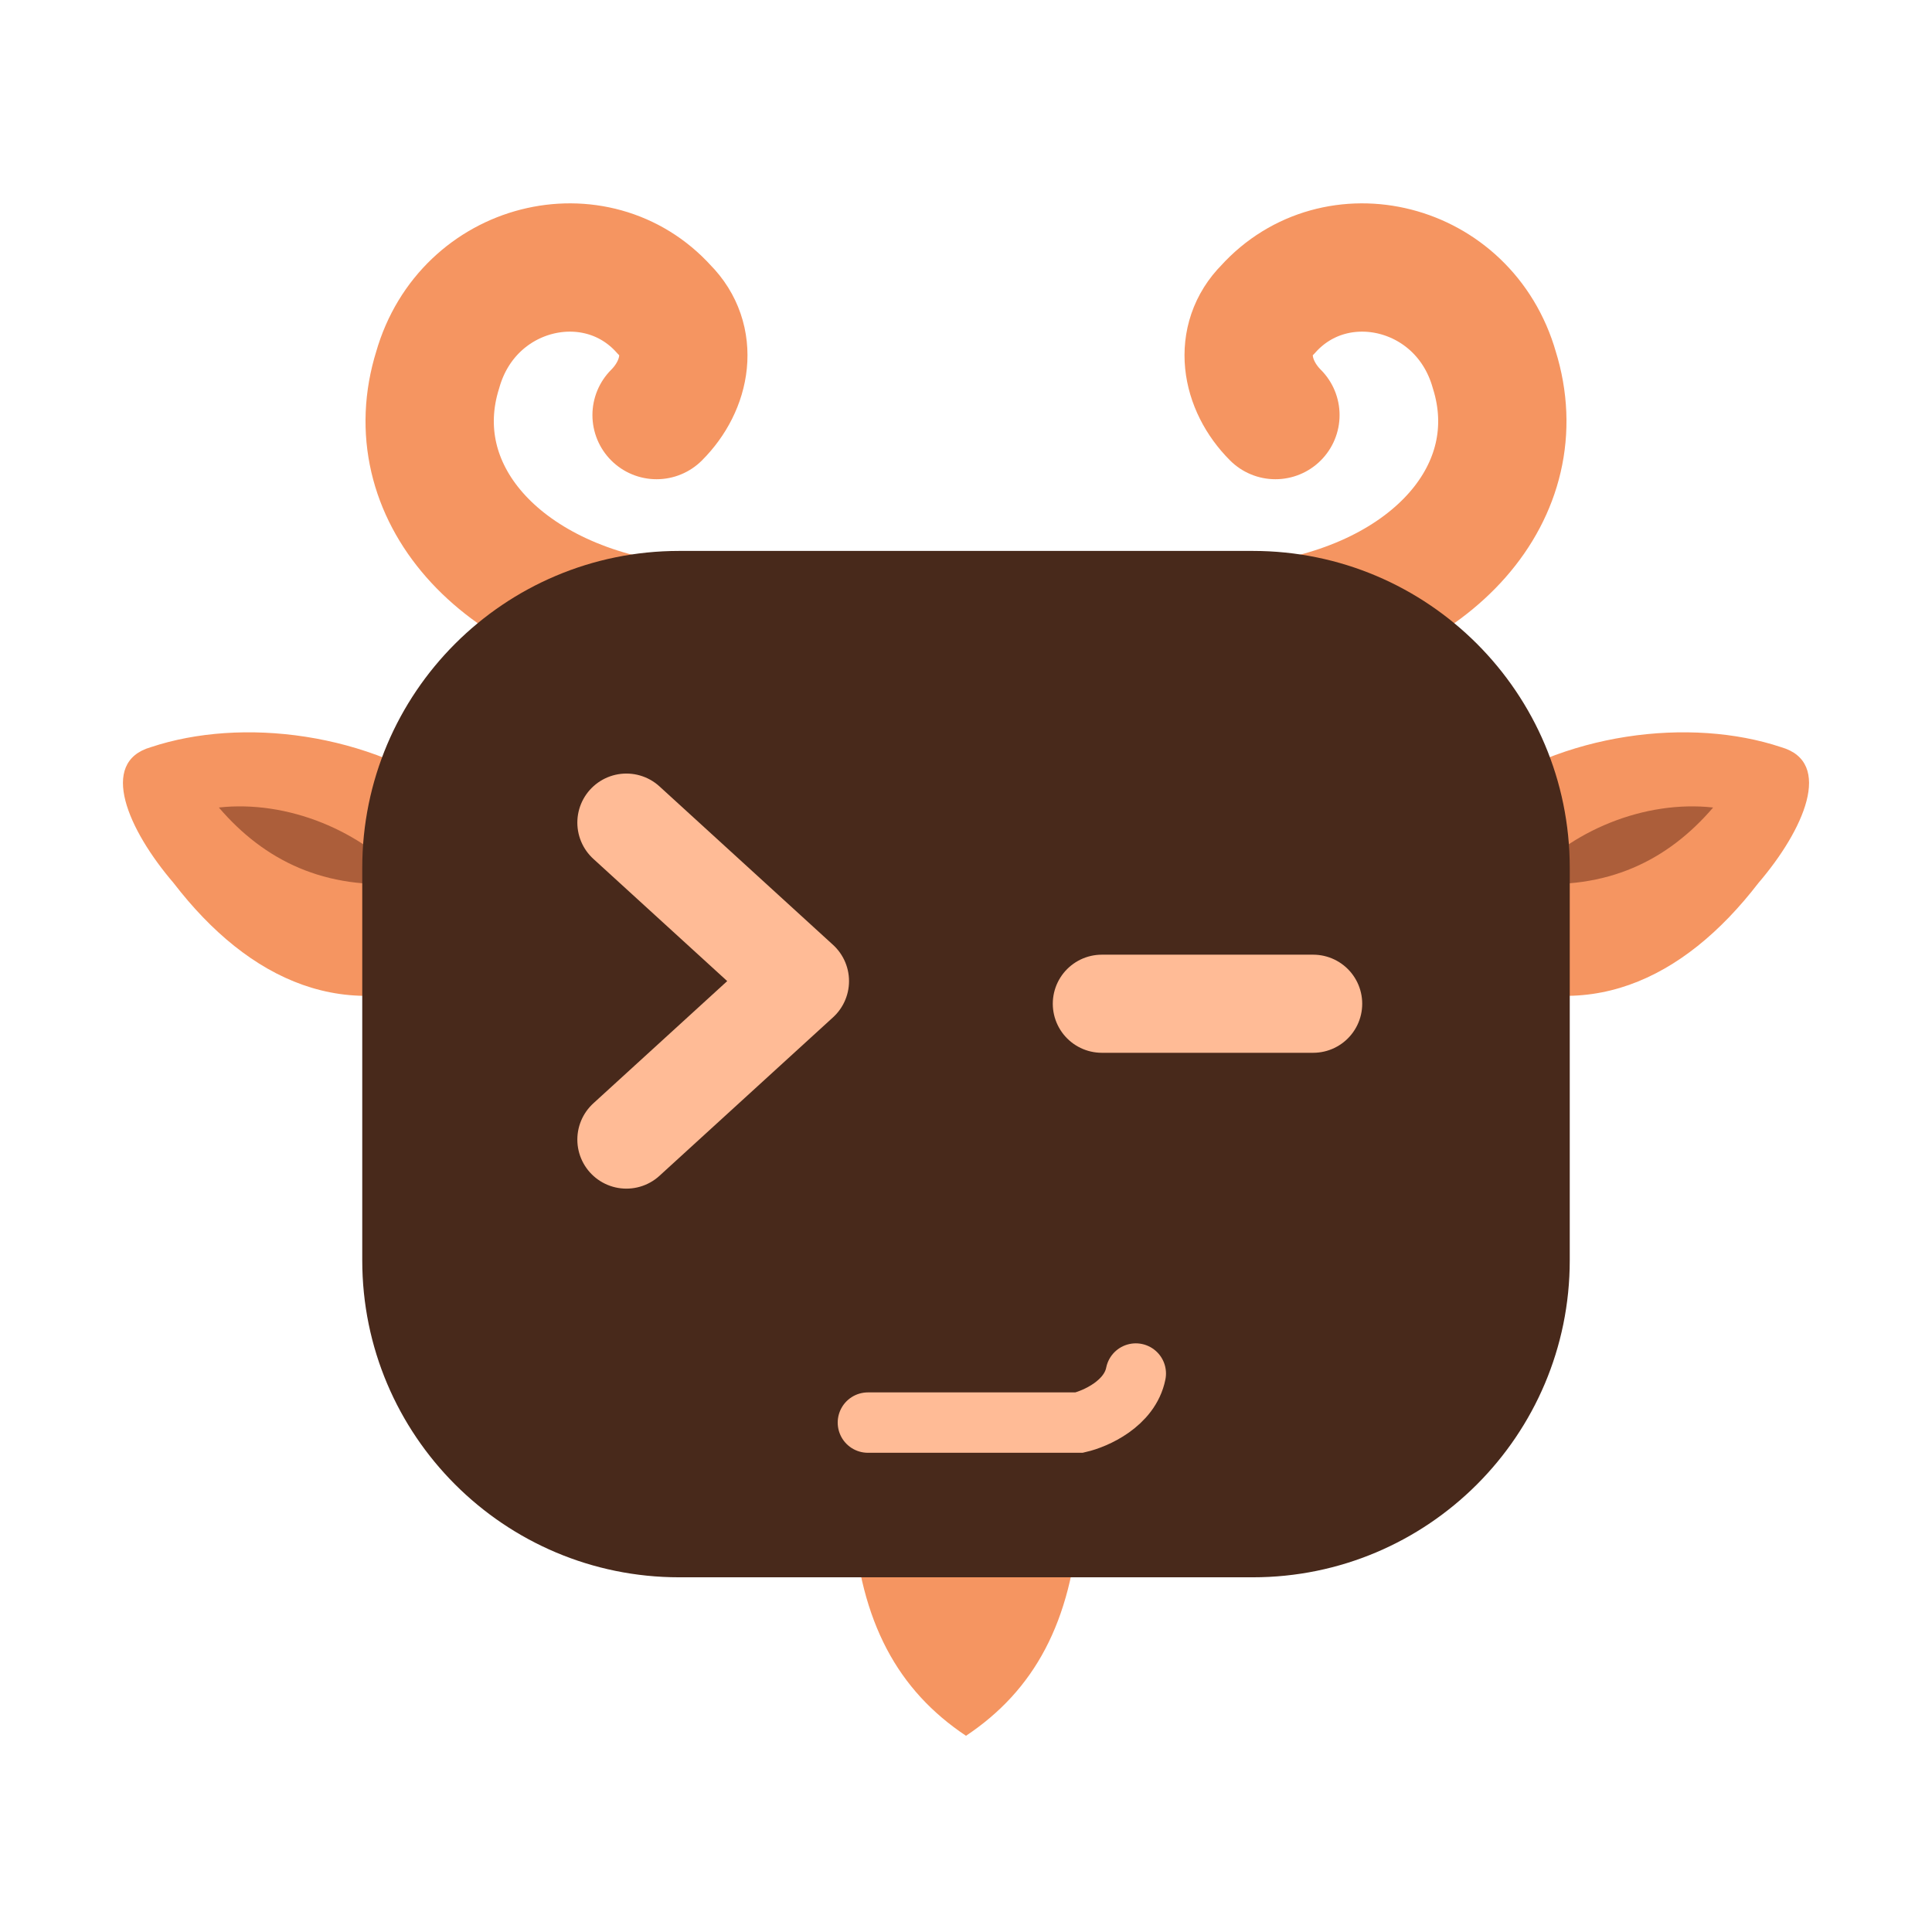
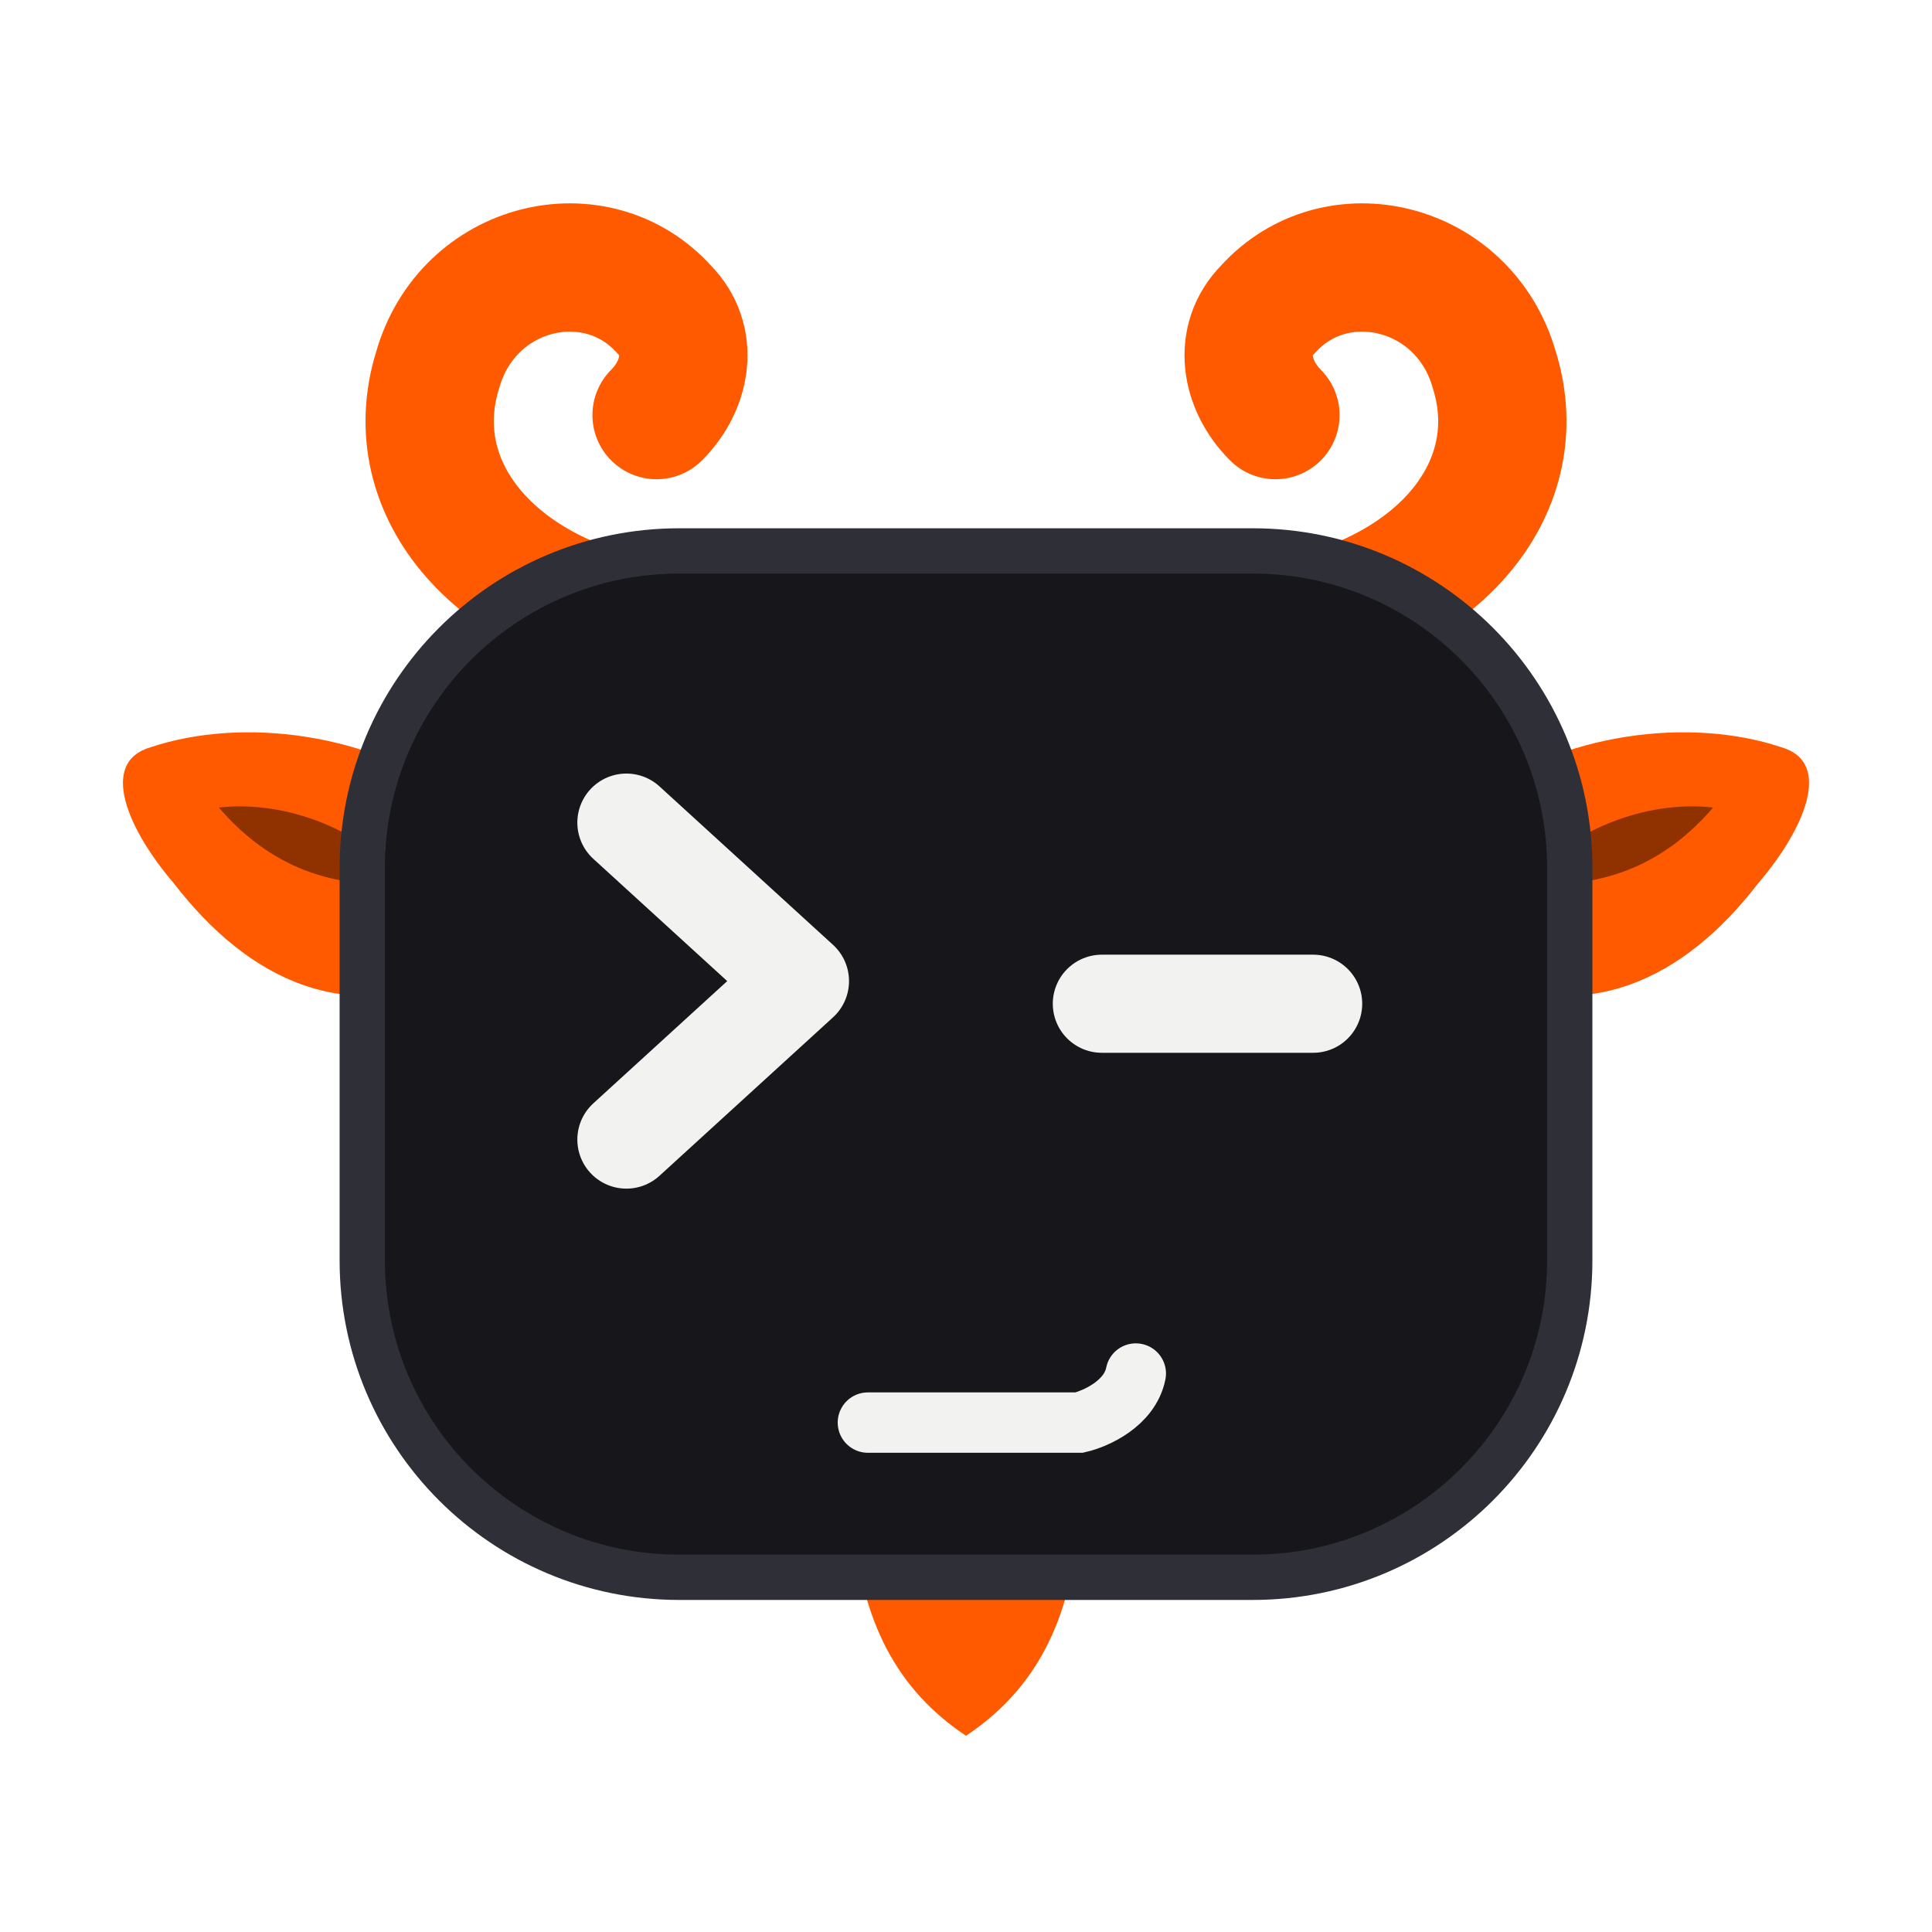
<svg xmlns="http://www.w3.org/2000/svg" width="256" height="256" viewBox="0 0 256 256" fill="none">
-   <path d="M88 83C66 80 53 65 58 49C62 35 79 31 88 41C92 45 91 51 87 55" stroke-width="17" stroke-linecap="round" stroke="#F59561" />
-   <path d="M168 83C190 80 203 65 198 49C194 35 177 31 168 41C164 45 165 51 169 55" stroke-width="17" stroke-linecap="round" stroke="#F59561" />
-   <path d="M61 106C49 97 32 95 20 99C13 101 17 110 23 117C33 130 46 136 61 129V106Z" fill="#F59561" />
-   <path d="M29 107C38 106 48 110 54 117C43 118 35 114 29 107Z" fill="#AC5E3A" />
-   <path d="M195 106C207 97 224 95 236 99C243 101 239 110 233 117C223 130 210 136 195 129V106Z" fill="#F59561" />
-   <path d="M227 107C218 106 208 110 202 117C213 118 221 114 227 107Z" fill="#AC5E3A" />
-   <path d="M113 201H143C142 215 137 224 128 230C119 224 114 215 113 201Z" fill="#F59561" />
-   <path d="M90 73H166C189.196 73 208 91.804 208 115V167C208 190.196 189.196 209 166 209H90C66.804 209 48 190.196 48 167V115C48 91.804 66.804 73 90 73Z" fill="#48291B" />
-   <path d="M83 109L106 130L83 151" stroke-width="13" stroke-linecap="round" stroke-linejoin="round" stroke="#FFBB96" />
-   <path d="M146 133H174" stroke-width="13" stroke-linecap="round" stroke="#FFBB96" />
-   <path d="M115 188.5H143C145.167 188 149.7 186 150.5 182" stroke-width="8" stroke-linecap="round" stroke="#FFBB96" />
+   <path d="M88 83C66 80 53 65 58 49C62 35 79 31 88 41C92 45 91 51 87 55" stroke="#ff5a00" stroke-width="17" stroke-linecap="round" />
+   <path d="M168 83C190 80 203 65 198 49C194 35 177 31 168 41C164 45 165 51 169 55" stroke="#ff5a00" stroke-width="17" stroke-linecap="round" />
+   <path d="M61 106C49 97 32 95 20 99C13 101 17 110 23 117C33 130 46 136 61 129V106Z" fill="#ff5a00" />
+   <path d="M29 107C38 106 48 110 54 117C43 118 35 114 29 107Z" fill="#8f3200" />
+   <path d="M195 106C207 97 224 95 236 99C243 101 239 110 233 117C223 130 210 136 195 129V106Z" fill="#ff5a00" />
+   <path d="M227 107C218 106 208 110 202 117C213 118 221 114 227 107Z" fill="#8f3200" />
+   <path d="M113 201H143C142 215 137 224 128 230C119 224 114 215 113 201Z" fill="#ff5a00" />
+   <path d="M90 73H166C189.196 73 208 91.804 208 115V167C208 190.196 189.196 209 166 209H90C66.804 209 48 190.196 48 167V115C48 91.804 66.804 73 90 73Z" fill="#16161b" stroke="#2f2f38" stroke-width="6" />
+   <path d="M83 109L106 130L83 151" stroke="#f2f2f0" stroke-width="13" stroke-linecap="round" stroke-linejoin="round" />
+   <path d="M146 133H174" stroke="#f2f2f0" stroke-width="13" stroke-linecap="round" />
+   <path d="M115 188.5H143C145.167 188 149.7 186 150.5 182" stroke="#f2f2f0" stroke-width="8" stroke-linecap="round" />
</svg>
